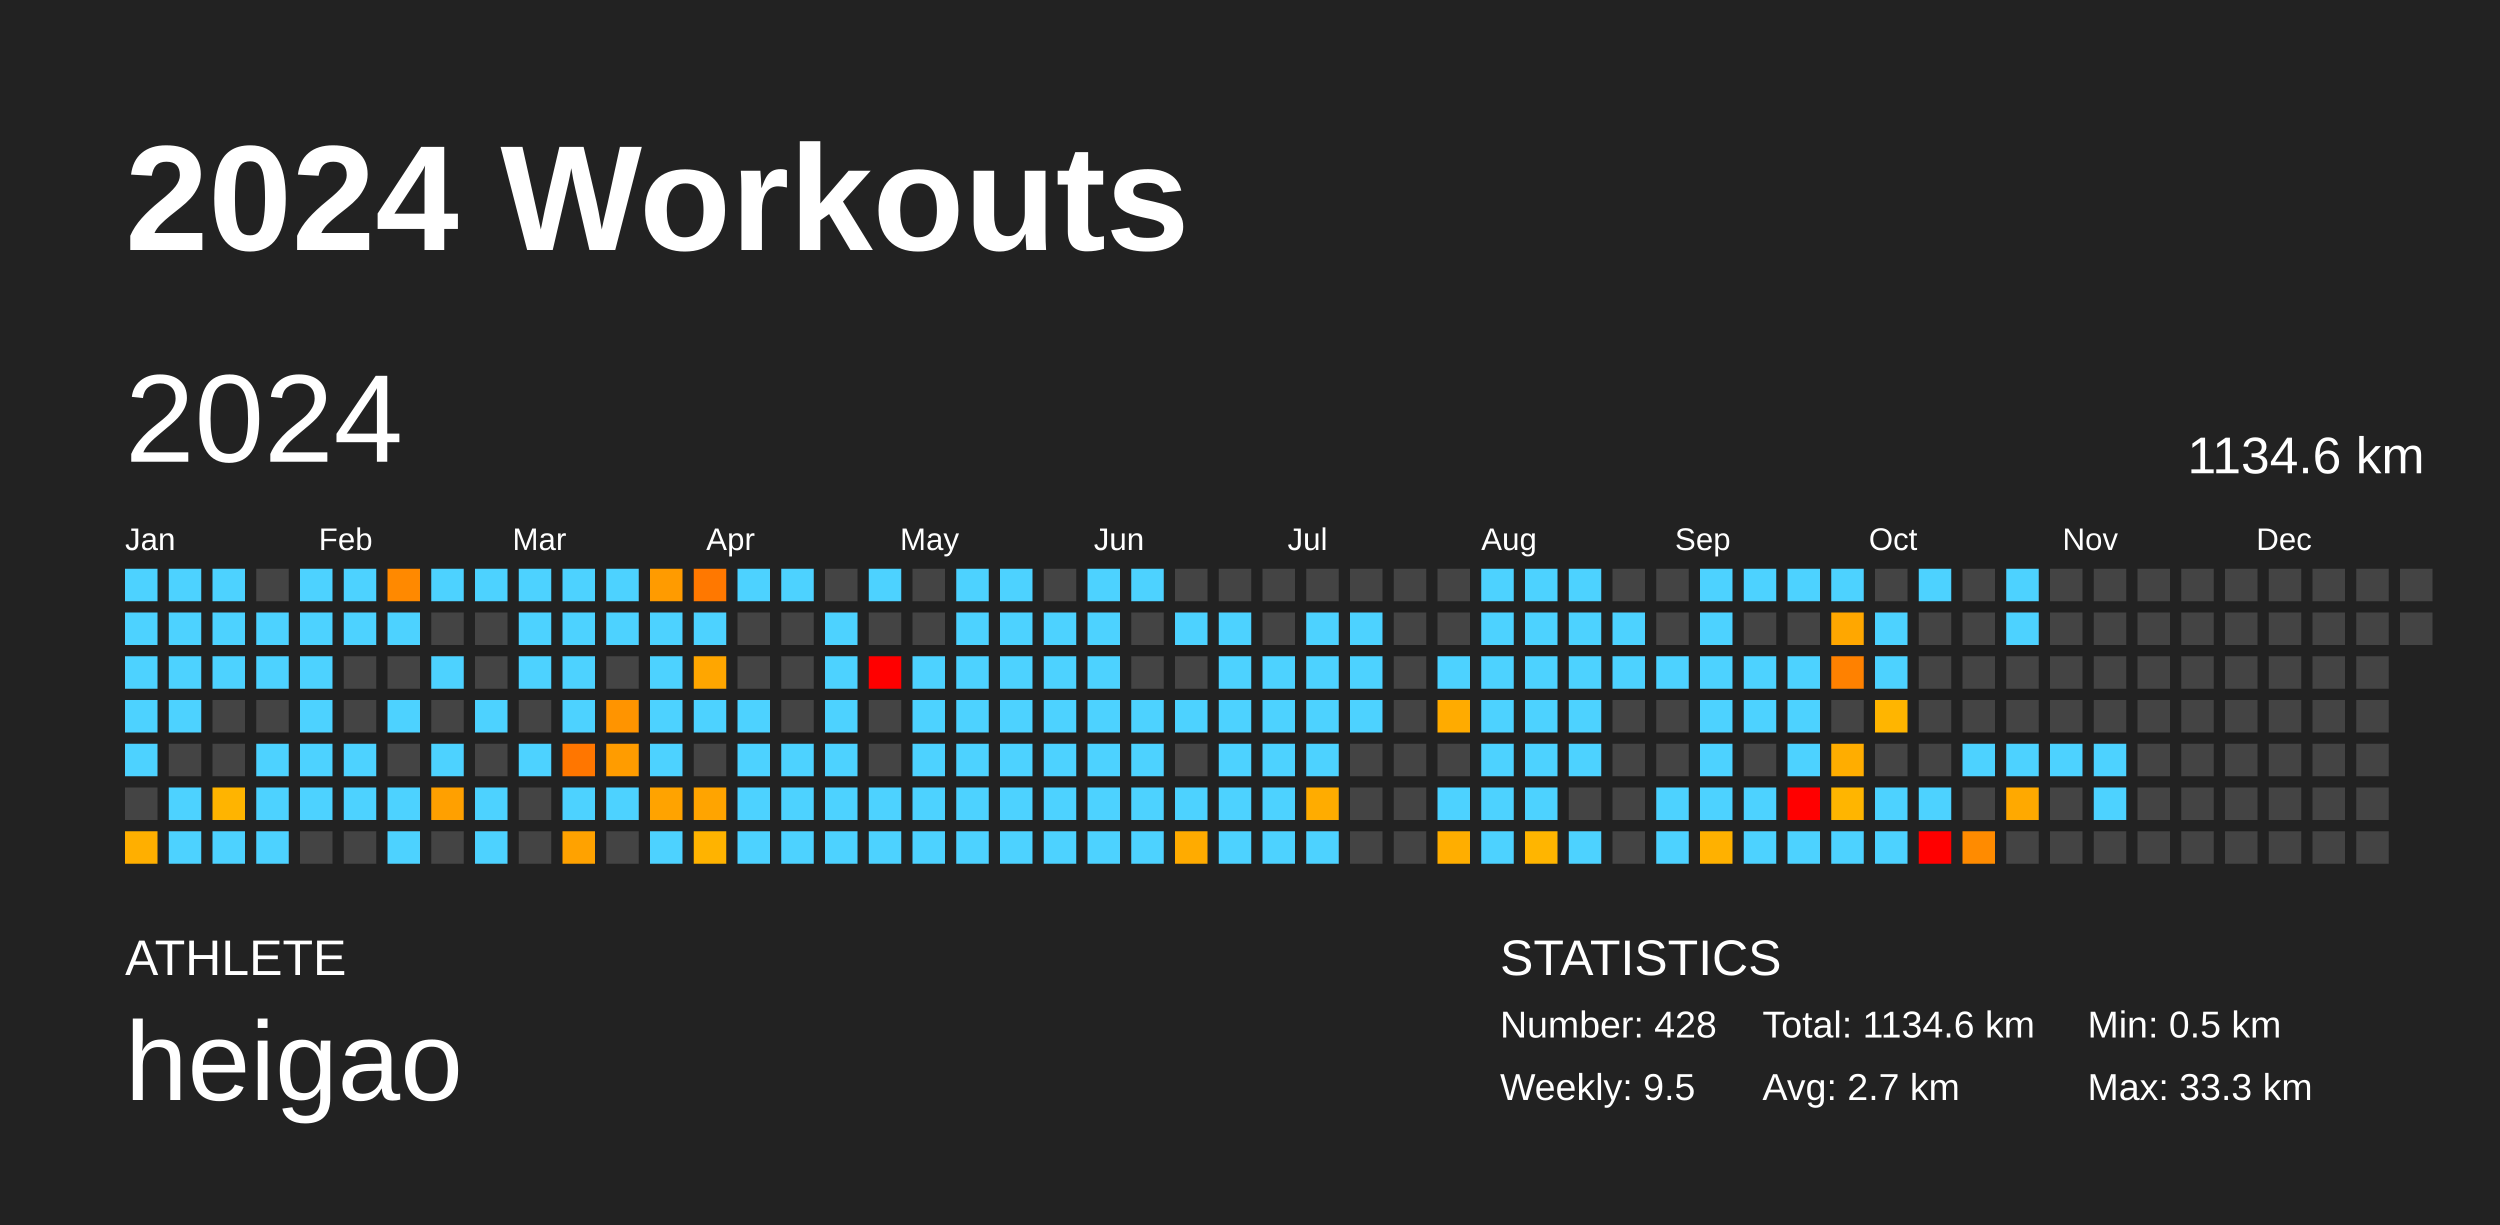
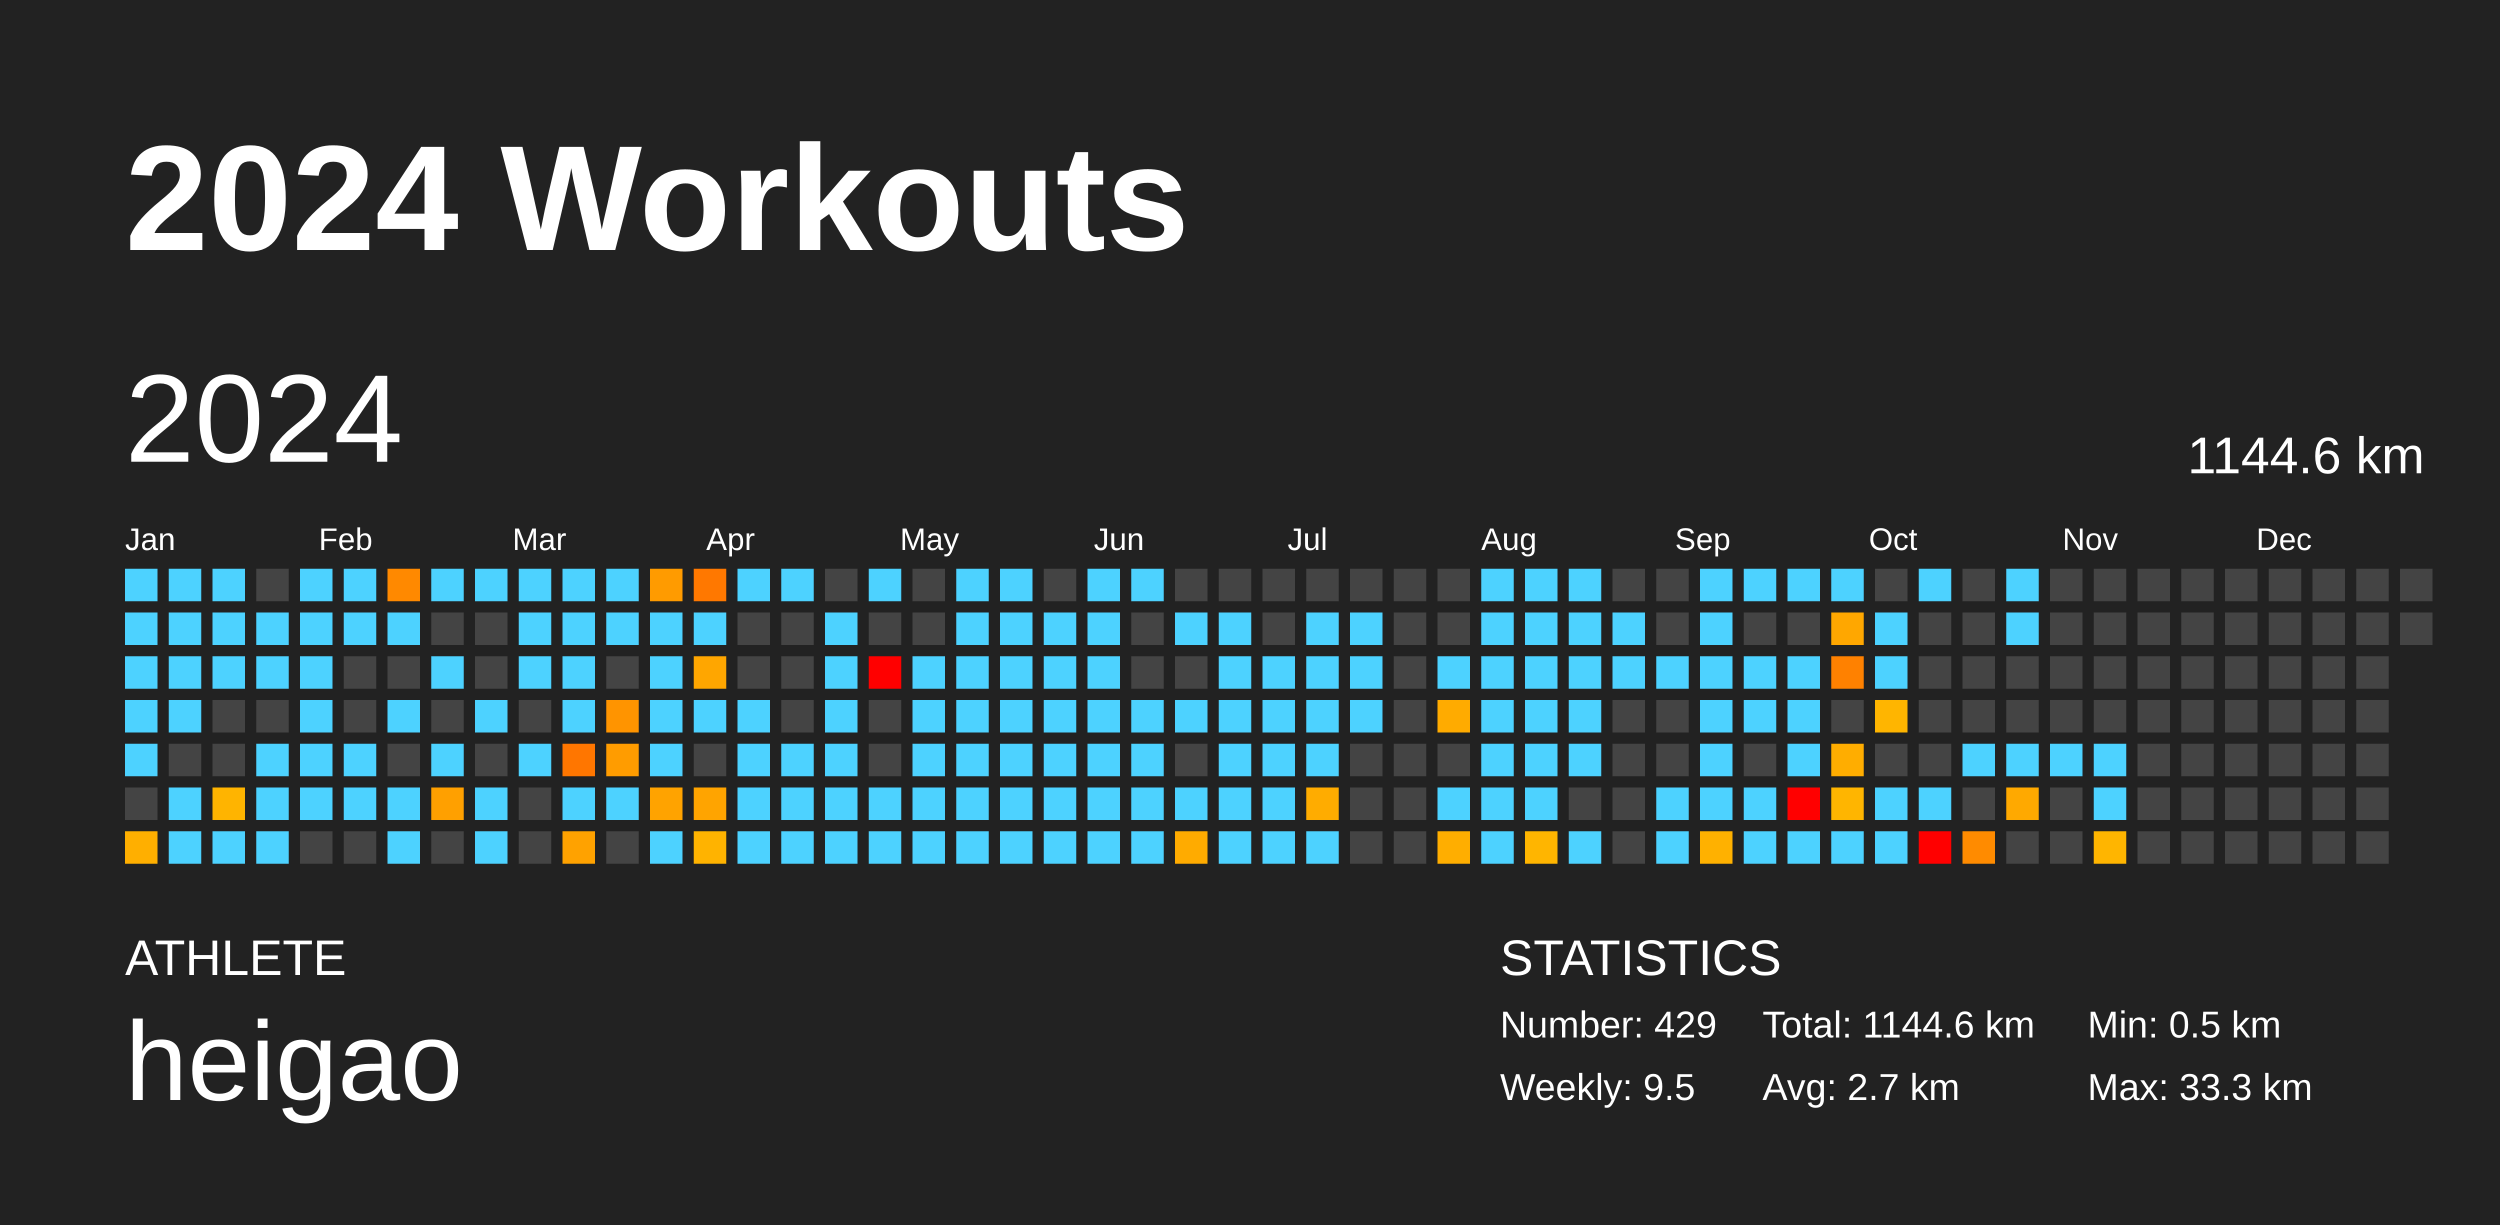
<svg xmlns="http://www.w3.org/2000/svg" baseProfile="full" height="98mm" version="1.1" viewBox="0,0,200,98" width="200mm">
  <defs />
  <rect fill="#222222" height="98" width="200" x="0" y="0" />
  <text fill="#FFFFFF" style="font-size:12px; font-family:Arial; font-weight:bold;" x="10" y="20">2024 Workouts</text>
  <text fill="#FFFFFF" style="font-size:4px; font-family:Arial" x="10" y="78">ATHLETE</text>
  <text fill="#FFFFFF" style="font-size:9px; font-family:Arial" x="10" y="88">heigao</text>
  <text fill="#FFFFFF" style="font-size:4px; font-family:Arial" x="120" y="78">STATISTICS</text>
-   <text fill="#FFFFFF" style="font-size:3px; font-family:Arial" x="120" y="83">Number: 428</text>
+   <text fill="#FFFFFF" style="font-size:3px; font-family:Arial" x="120" y="83">Number: 429</text>
  <text fill="#FFFFFF" style="font-size:3px; font-family:Arial" x="120" y="88">Weekly: 9.5</text>
-   <text fill="#FFFFFF" style="font-size:3px; font-family:Arial" x="141" y="83">Total: 1134.6 km</text>
+   <text fill="#FFFFFF" style="font-size:3px; font-family:Arial" x="141" y="83">Total: 1144.6 km</text>
  <text fill="#FFFFFF" style="font-size:3px; font-family:Arial" x="141" y="88">Avg: 2.7 km</text>
  <text fill="#FFFFFF" style="font-size:3px; font-family:Arial" x="167" y="83">Min: 0.5 km</text>
  <text fill="#FFFFFF" style="font-size:3px; font-family:Arial" x="167" y="88">Max: 33.3 km</text>
  <text dominant-baseline="hanging" fill="#FFFFFF" style="font-size:10.0px; font-family:Arial;" x="10" y="30">2024</text>
-   <text dominant-baseline="hanging" fill="#FFFFFF" style="font-size:4.125px; font-family:Arial;" x="175" y="35">1134.6 km</text>
+   <text dominant-baseline="hanging" fill="#FFFFFF" style="font-size:4.125px; font-family:Arial;" x="175" y="35">1144.6 km</text>
  <text fill="#FFFFFF" style="font-size:2.5px; font-family:Arial" x="10.0" y="44">Jan</text>
  <text fill="#FFFFFF" style="font-size:2.5px; font-family:Arial" x="25.5" y="44">Feb</text>
  <text fill="#FFFFFF" style="font-size:2.5px; font-family:Arial" x="41.0" y="44">Mar</text>
  <text fill="#FFFFFF" style="font-size:2.5px; font-family:Arial" x="56.5" y="44">Apr</text>
  <text fill="#FFFFFF" style="font-size:2.5px; font-family:Arial" x="72.0" y="44">May</text>
  <text fill="#FFFFFF" style="font-size:2.5px; font-family:Arial" x="87.5" y="44">Jun</text>
  <text fill="#FFFFFF" style="font-size:2.5px; font-family:Arial" x="103.0" y="44">Jul</text>
  <text fill="#FFFFFF" style="font-size:2.5px; font-family:Arial" x="118.5" y="44">Aug</text>
  <text fill="#FFFFFF" style="font-size:2.5px; font-family:Arial" x="134.0" y="44">Sep</text>
  <text fill="#FFFFFF" style="font-size:2.5px; font-family:Arial" x="149.5" y="44">Oct</text>
  <text fill="#FFFFFF" style="font-size:2.5px; font-family:Arial" x="165.0" y="44">Nov</text>
  <text fill="#FFFFFF" style="font-size:2.5px; font-family:Arial" x="180.5" y="44">Dec</text>
  <rect fill="#4dd2ff" height="2.6" width="2.6" x="10.0" y="45.5" />
  <rect fill="#4dd2ff" height="2.6" width="2.6" x="10.0" y="49.0" />
  <rect fill="#4dd2ff" height="2.6" width="2.6" x="10.0" y="52.5" />
  <rect fill="#4dd2ff" height="2.6" width="2.6" x="10.0" y="56.0" />
  <rect fill="#4dd2ff" height="2.6" width="2.6" x="10.0" y="59.5" />
  <rect fill="#444444" height="2.6" width="2.6" x="10.0" y="63.0" />
  <rect fill="#ffaf00" height="2.6" width="2.6" x="10.0" y="66.5" />
  <rect fill="#4dd2ff" height="2.6" width="2.6" x="13.5" y="45.5" />
  <rect fill="#4dd2ff" height="2.6" width="2.6" x="13.5" y="49.0" />
  <rect fill="#4dd2ff" height="2.6" width="2.6" x="13.5" y="52.5" />
  <rect fill="#4dd2ff" height="2.6" width="2.6" x="13.5" y="56.0" />
  <rect fill="#444444" height="2.6" width="2.6" x="13.5" y="59.5" />
  <rect fill="#4dd2ff" height="2.6" width="2.6" x="13.5" y="63.0" />
  <rect fill="#4dd2ff" height="2.6" width="2.6" x="13.5" y="66.5" />
  <rect fill="#4dd2ff" height="2.6" width="2.6" x="17.0" y="45.5" />
  <rect fill="#4dd2ff" height="2.6" width="2.6" x="17.0" y="49.0" />
  <rect fill="#4dd2ff" height="2.6" width="2.6" x="17.0" y="52.5" />
  <rect fill="#444444" height="2.6" width="2.6" x="17.0" y="56.0" />
  <rect fill="#444444" height="2.6" width="2.6" x="17.0" y="59.5" />
  <rect fill="#ffb400" height="2.6" width="2.6" x="17.0" y="63.0" />
  <rect fill="#4dd2ff" height="2.6" width="2.6" x="17.0" y="66.5" />
  <rect fill="#444444" height="2.6" width="2.6" x="20.5" y="45.5" />
  <rect fill="#4dd2ff" height="2.6" width="2.6" x="20.5" y="49.0" />
  <rect fill="#4dd2ff" height="2.6" width="2.6" x="20.5" y="52.5" />
  <rect fill="#444444" height="2.6" width="2.6" x="20.5" y="56.0" />
  <rect fill="#4dd2ff" height="2.6" width="2.6" x="20.5" y="59.5" />
  <rect fill="#4dd2ff" height="2.6" width="2.6" x="20.5" y="63.0" />
  <rect fill="#4dd2ff" height="2.6" width="2.6" x="20.5" y="66.5" />
  <rect fill="#4dd2ff" height="2.6" width="2.6" x="24.0" y="45.5" />
  <rect fill="#4dd2ff" height="2.6" width="2.6" x="24.0" y="49.0" />
  <rect fill="#4dd2ff" height="2.6" width="2.6" x="24.0" y="52.5" />
  <rect fill="#4dd2ff" height="2.6" width="2.6" x="24.0" y="56.0" />
  <rect fill="#4dd2ff" height="2.6" width="2.6" x="24.0" y="59.5" />
  <rect fill="#4dd2ff" height="2.6" width="2.6" x="24.0" y="63.0" />
  <rect fill="#444444" height="2.6" width="2.6" x="24.0" y="66.5" />
  <rect fill="#4dd2ff" height="2.6" width="2.6" x="27.5" y="45.5" />
  <rect fill="#4dd2ff" height="2.6" width="2.6" x="27.5" y="49.0" />
  <rect fill="#444444" height="2.6" width="2.6" x="27.5" y="52.5" />
  <rect fill="#444444" height="2.6" width="2.6" x="27.5" y="56.0" />
  <rect fill="#4dd2ff" height="2.6" width="2.6" x="27.5" y="59.5" />
  <rect fill="#4dd2ff" height="2.6" width="2.6" x="27.5" y="63.0" />
  <rect fill="#444444" height="2.6" width="2.6" x="27.5" y="66.5" />
  <rect fill="#ff8900" height="2.6" width="2.6" x="31.0" y="45.5" />
  <rect fill="#4dd2ff" height="2.6" width="2.6" x="31.0" y="49.0" />
  <rect fill="#444444" height="2.6" width="2.6" x="31.0" y="52.5" />
  <rect fill="#4dd2ff" height="2.6" width="2.6" x="31.0" y="56.0" />
  <rect fill="#444444" height="2.6" width="2.6" x="31.0" y="59.5" />
  <rect fill="#4dd2ff" height="2.6" width="2.6" x="31.0" y="63.0" />
  <rect fill="#4dd2ff" height="2.6" width="2.6" x="31.0" y="66.5" />
  <rect fill="#4dd2ff" height="2.6" width="2.6" x="34.5" y="45.5" />
  <rect fill="#444444" height="2.6" width="2.6" x="34.5" y="49.0" />
  <rect fill="#4dd2ff" height="2.6" width="2.6" x="34.5" y="52.5" />
  <rect fill="#444444" height="2.6" width="2.6" x="34.5" y="56.0" />
  <rect fill="#4dd2ff" height="2.6" width="2.6" x="34.5" y="59.5" />
  <rect fill="#ffa000" height="2.6" width="2.6" x="34.5" y="63.0" />
  <rect fill="#444444" height="2.6" width="2.6" x="34.5" y="66.5" />
  <rect fill="#4dd2ff" height="2.6" width="2.6" x="38.0" y="45.5" />
  <rect fill="#444444" height="2.6" width="2.6" x="38.0" y="49.0" />
  <rect fill="#444444" height="2.6" width="2.6" x="38.0" y="52.5" />
  <rect fill="#4dd2ff" height="2.6" width="2.6" x="38.0" y="56.0" />
  <rect fill="#444444" height="2.6" width="2.6" x="38.0" y="59.5" />
  <rect fill="#4dd2ff" height="2.6" width="2.6" x="38.0" y="63.0" />
  <rect fill="#4dd2ff" height="2.6" width="2.6" x="38.0" y="66.5" />
  <rect fill="#4dd2ff" height="2.6" width="2.6" x="41.5" y="45.5" />
  <rect fill="#4dd2ff" height="2.6" width="2.6" x="41.5" y="49.0" />
  <rect fill="#4dd2ff" height="2.6" width="2.6" x="41.5" y="52.5" />
  <rect fill="#444444" height="2.6" width="2.6" x="41.5" y="56.0" />
  <rect fill="#4dd2ff" height="2.6" width="2.6" x="41.5" y="59.5" />
  <rect fill="#444444" height="2.6" width="2.6" x="41.5" y="63.0" />
  <rect fill="#444444" height="2.6" width="2.6" x="41.5" y="66.5" />
  <rect fill="#4dd2ff" height="2.6" width="2.6" x="45.0" y="45.5" />
  <rect fill="#4dd2ff" height="2.6" width="2.6" x="45.0" y="49.0" />
  <rect fill="#4dd2ff" height="2.6" width="2.6" x="45.0" y="52.5" />
  <rect fill="#4dd2ff" height="2.6" width="2.6" x="45.0" y="56.0" />
  <rect fill="#ff7600" height="2.6" width="2.6" x="45.0" y="59.5" />
  <rect fill="#4dd2ff" height="2.6" width="2.6" x="45.0" y="63.0" />
  <rect fill="#ffa200" height="2.6" width="2.6" x="45.0" y="66.5" />
  <rect fill="#4dd2ff" height="2.6" width="2.6" x="48.5" y="45.5" />
  <rect fill="#4dd2ff" height="2.6" width="2.6" x="48.5" y="49.0" />
  <rect fill="#444444" height="2.6" width="2.6" x="48.5" y="52.5" />
  <rect fill="#ff9400" height="2.6" width="2.6" x="48.5" y="56.0" />
  <rect fill="#ff9c00" height="2.6" width="2.6" x="48.5" y="59.5" />
  <rect fill="#4dd2ff" height="2.6" width="2.6" x="48.5" y="63.0" />
  <rect fill="#444444" height="2.6" width="2.6" x="48.5" y="66.5" />
  <rect fill="#ff9b00" height="2.6" width="2.6" x="52.0" y="45.5" />
  <rect fill="#4dd2ff" height="2.6" width="2.6" x="52.0" y="49.0" />
  <rect fill="#4dd2ff" height="2.6" width="2.6" x="52.0" y="52.5" />
  <rect fill="#4dd2ff" height="2.6" width="2.6" x="52.0" y="56.0" />
  <rect fill="#4dd2ff" height="2.6" width="2.6" x="52.0" y="59.5" />
  <rect fill="#ffa300" height="2.6" width="2.6" x="52.0" y="63.0" />
  <rect fill="#4dd2ff" height="2.6" width="2.6" x="52.0" y="66.5" />
  <rect fill="#ff7800" height="2.6" width="2.6" x="55.5" y="45.5" />
  <rect fill="#4dd2ff" height="2.6" width="2.6" x="55.5" y="49.0" />
  <rect fill="#ffa600" height="2.6" width="2.6" x="55.5" y="52.5" />
  <rect fill="#4dd2ff" height="2.6" width="2.6" x="55.5" y="56.0" />
  <rect fill="#444444" height="2.6" width="2.6" x="55.5" y="59.5" />
  <rect fill="#ffa400" height="2.6" width="2.6" x="55.5" y="63.0" />
  <rect fill="#ffb300" height="2.6" width="2.6" x="55.5" y="66.5" />
  <rect fill="#4dd2ff" height="2.6" width="2.6" x="59.0" y="45.5" />
  <rect fill="#444444" height="2.6" width="2.6" x="59.0" y="49.0" />
  <rect fill="#444444" height="2.6" width="2.6" x="59.0" y="52.5" />
  <rect fill="#4dd2ff" height="2.6" width="2.6" x="59.0" y="56.0" />
  <rect fill="#4dd2ff" height="2.6" width="2.6" x="59.0" y="59.5" />
  <rect fill="#4dd2ff" height="2.6" width="2.6" x="59.0" y="63.0" />
  <rect fill="#4dd2ff" height="2.6" width="2.6" x="59.0" y="66.5" />
  <rect fill="#4dd2ff" height="2.6" width="2.6" x="62.5" y="45.5" />
  <rect fill="#444444" height="2.6" width="2.6" x="62.5" y="49.0" />
  <rect fill="#444444" height="2.6" width="2.6" x="62.5" y="52.5" />
  <rect fill="#444444" height="2.6" width="2.6" x="62.5" y="56.0" />
  <rect fill="#4dd2ff" height="2.6" width="2.6" x="62.5" y="59.5" />
  <rect fill="#4dd2ff" height="2.6" width="2.6" x="62.5" y="63.0" />
  <rect fill="#4dd2ff" height="2.6" width="2.6" x="62.5" y="66.5" />
  <rect fill="#444444" height="2.6" width="2.6" x="66.0" y="45.5" />
  <rect fill="#4dd2ff" height="2.6" width="2.6" x="66.0" y="49.0" />
  <rect fill="#4dd2ff" height="2.6" width="2.6" x="66.0" y="52.5" />
  <rect fill="#4dd2ff" height="2.6" width="2.6" x="66.0" y="56.0" />
  <rect fill="#4dd2ff" height="2.6" width="2.6" x="66.0" y="59.5" />
  <rect fill="#4dd2ff" height="2.6" width="2.6" x="66.0" y="63.0" />
  <rect fill="#4dd2ff" height="2.6" width="2.6" x="66.0" y="66.5" />
  <rect fill="#4dd2ff" height="2.6" width="2.6" x="69.5" y="45.5" />
  <rect fill="#444444" height="2.6" width="2.6" x="69.5" y="49.0" />
  <rect fill="red" height="2.6" width="2.6" x="69.5" y="52.5" />
  <rect fill="#444444" height="2.6" width="2.6" x="69.5" y="56.0" />
  <rect fill="#444444" height="2.6" width="2.6" x="69.5" y="59.5" />
  <rect fill="#4dd2ff" height="2.6" width="2.6" x="69.5" y="63.0" />
  <rect fill="#4dd2ff" height="2.6" width="2.6" x="69.5" y="66.5" />
  <rect fill="#444444" height="2.6" width="2.6" x="73.0" y="45.5" />
  <rect fill="#444444" height="2.6" width="2.6" x="73.0" y="49.0" />
  <rect fill="#4dd2ff" height="2.6" width="2.6" x="73.0" y="52.5" />
  <rect fill="#4dd2ff" height="2.6" width="2.6" x="73.0" y="56.0" />
  <rect fill="#4dd2ff" height="2.6" width="2.6" x="73.0" y="59.5" />
  <rect fill="#4dd2ff" height="2.6" width="2.6" x="73.0" y="63.0" />
  <rect fill="#4dd2ff" height="2.6" width="2.6" x="73.0" y="66.5" />
  <rect fill="#4dd2ff" height="2.6" width="2.6" x="76.5" y="45.5" />
  <rect fill="#4dd2ff" height="2.6" width="2.6" x="76.5" y="49.0" />
  <rect fill="#4dd2ff" height="2.6" width="2.6" x="76.5" y="52.5" />
  <rect fill="#4dd2ff" height="2.6" width="2.6" x="76.5" y="56.0" />
  <rect fill="#4dd2ff" height="2.6" width="2.6" x="76.5" y="59.5" />
  <rect fill="#4dd2ff" height="2.6" width="2.6" x="76.5" y="63.0" />
  <rect fill="#4dd2ff" height="2.6" width="2.6" x="76.5" y="66.5" />
  <rect fill="#4dd2ff" height="2.6" width="2.6" x="80.0" y="45.5" />
  <rect fill="#4dd2ff" height="2.6" width="2.6" x="80.0" y="49.0" />
  <rect fill="#4dd2ff" height="2.6" width="2.6" x="80.0" y="52.5" />
  <rect fill="#4dd2ff" height="2.6" width="2.6" x="80.0" y="56.0" />
  <rect fill="#4dd2ff" height="2.6" width="2.6" x="80.0" y="59.5" />
  <rect fill="#4dd2ff" height="2.6" width="2.6" x="80.0" y="63.0" />
  <rect fill="#4dd2ff" height="2.6" width="2.6" x="80.0" y="66.5" />
  <rect fill="#444444" height="2.6" width="2.6" x="83.5" y="45.5" />
  <rect fill="#4dd2ff" height="2.6" width="2.6" x="83.5" y="49.0" />
  <rect fill="#4dd2ff" height="2.6" width="2.6" x="83.5" y="52.5" />
  <rect fill="#4dd2ff" height="2.6" width="2.6" x="83.5" y="56.0" />
  <rect fill="#4dd2ff" height="2.6" width="2.6" x="83.5" y="59.5" />
  <rect fill="#4dd2ff" height="2.6" width="2.6" x="83.5" y="63.0" />
  <rect fill="#4dd2ff" height="2.6" width="2.6" x="83.5" y="66.5" />
  <rect fill="#4dd2ff" height="2.6" width="2.6" x="87.0" y="45.5" />
  <rect fill="#4dd2ff" height="2.6" width="2.6" x="87.0" y="49.0" />
  <rect fill="#4dd2ff" height="2.6" width="2.6" x="87.0" y="52.5" />
  <rect fill="#4dd2ff" height="2.6" width="2.6" x="87.0" y="56.0" />
  <rect fill="#4dd2ff" height="2.6" width="2.6" x="87.0" y="59.5" />
  <rect fill="#4dd2ff" height="2.6" width="2.6" x="87.0" y="63.0" />
  <rect fill="#4dd2ff" height="2.6" width="2.6" x="87.0" y="66.5" />
  <rect fill="#4dd2ff" height="2.6" width="2.6" x="90.5" y="45.5" />
  <rect fill="#444444" height="2.6" width="2.6" x="90.5" y="49.0" />
  <rect fill="#444444" height="2.6" width="2.6" x="90.5" y="52.5" />
  <rect fill="#4dd2ff" height="2.6" width="2.6" x="90.5" y="56.0" />
  <rect fill="#4dd2ff" height="2.6" width="2.6" x="90.5" y="59.5" />
  <rect fill="#4dd2ff" height="2.6" width="2.6" x="90.5" y="63.0" />
  <rect fill="#4dd2ff" height="2.6" width="2.6" x="90.5" y="66.5" />
  <rect fill="#444444" height="2.6" width="2.6" x="94.0" y="45.5" />
  <rect fill="#4dd2ff" height="2.6" width="2.6" x="94.0" y="49.0" />
  <rect fill="#444444" height="2.6" width="2.6" x="94.0" y="52.5" />
  <rect fill="#4dd2ff" height="2.6" width="2.6" x="94.0" y="56.0" />
  <rect fill="#444444" height="2.6" width="2.6" x="94.0" y="59.5" />
  <rect fill="#4dd2ff" height="2.6" width="2.6" x="94.0" y="63.0" />
  <rect fill="#ffab00" height="2.6" width="2.6" x="94.0" y="66.5" />
  <rect fill="#444444" height="2.6" width="2.6" x="97.5" y="45.5" />
  <rect fill="#4dd2ff" height="2.6" width="2.6" x="97.5" y="49.0" />
  <rect fill="#4dd2ff" height="2.6" width="2.6" x="97.5" y="52.5" />
  <rect fill="#4dd2ff" height="2.6" width="2.6" x="97.5" y="56.0" />
  <rect fill="#4dd2ff" height="2.6" width="2.6" x="97.5" y="59.5" />
  <rect fill="#4dd2ff" height="2.6" width="2.6" x="97.5" y="63.0" />
  <rect fill="#4dd2ff" height="2.6" width="2.6" x="97.5" y="66.5" />
  <rect fill="#444444" height="2.6" width="2.6" x="101.0" y="45.5" />
  <rect fill="#444444" height="2.6" width="2.6" x="101.0" y="49.0" />
  <rect fill="#4dd2ff" height="2.6" width="2.6" x="101.0" y="52.5" />
  <rect fill="#4dd2ff" height="2.6" width="2.6" x="101.0" y="56.0" />
  <rect fill="#4dd2ff" height="2.6" width="2.6" x="101.0" y="59.5" />
  <rect fill="#4dd2ff" height="2.6" width="2.6" x="101.0" y="63.0" />
  <rect fill="#4dd2ff" height="2.6" width="2.6" x="101.0" y="66.5" />
  <rect fill="#444444" height="2.6" width="2.6" x="104.5" y="45.5" />
  <rect fill="#4dd2ff" height="2.6" width="2.6" x="104.5" y="49.0" />
  <rect fill="#4dd2ff" height="2.6" width="2.6" x="104.5" y="52.5" />
  <rect fill="#4dd2ff" height="2.6" width="2.6" x="104.5" y="56.0" />
  <rect fill="#4dd2ff" height="2.6" width="2.6" x="104.5" y="59.5" />
  <rect fill="#ffac00" height="2.6" width="2.6" x="104.5" y="63.0" />
  <rect fill="#4dd2ff" height="2.6" width="2.6" x="104.5" y="66.5" />
  <rect fill="#444444" height="2.6" width="2.6" x="108.0" y="45.5" />
  <rect fill="#4dd2ff" height="2.6" width="2.6" x="108.0" y="49.0" />
  <rect fill="#4dd2ff" height="2.6" width="2.6" x="108.0" y="52.5" />
  <rect fill="#4dd2ff" height="2.6" width="2.6" x="108.0" y="56.0" />
  <rect fill="#444444" height="2.6" width="2.6" x="108.0" y="59.5" />
  <rect fill="#444444" height="2.6" width="2.6" x="108.0" y="63.0" />
  <rect fill="#444444" height="2.6" width="2.6" x="108.0" y="66.5" />
  <rect fill="#444444" height="2.6" width="2.6" x="111.5" y="45.5" />
  <rect fill="#444444" height="2.6" width="2.6" x="111.5" y="49.0" />
  <rect fill="#444444" height="2.6" width="2.6" x="111.5" y="52.5" />
  <rect fill="#444444" height="2.6" width="2.6" x="111.5" y="56.0" />
  <rect fill="#444444" height="2.6" width="2.6" x="111.5" y="59.5" />
  <rect fill="#444444" height="2.6" width="2.6" x="111.5" y="63.0" />
  <rect fill="#444444" height="2.6" width="2.6" x="111.5" y="66.5" />
  <rect fill="#444444" height="2.6" width="2.6" x="115.0" y="45.5" />
  <rect fill="#444444" height="2.6" width="2.6" x="115.0" y="49.0" />
  <rect fill="#4dd2ff" height="2.6" width="2.6" x="115.0" y="52.5" />
  <rect fill="#ffab00" height="2.6" width="2.6" x="115.0" y="56.0" />
  <rect fill="#444444" height="2.6" width="2.6" x="115.0" y="59.5" />
  <rect fill="#4dd2ff" height="2.6" width="2.6" x="115.0" y="63.0" />
  <rect fill="#ffae00" height="2.6" width="2.6" x="115.0" y="66.5" />
  <rect fill="#4dd2ff" height="2.6" width="2.6" x="118.5" y="45.5" />
  <rect fill="#4dd2ff" height="2.6" width="2.6" x="118.5" y="49.0" />
  <rect fill="#4dd2ff" height="2.6" width="2.6" x="118.5" y="52.5" />
  <rect fill="#4dd2ff" height="2.6" width="2.6" x="118.5" y="56.0" />
  <rect fill="#4dd2ff" height="2.6" width="2.6" x="118.5" y="59.5" />
  <rect fill="#4dd2ff" height="2.6" width="2.6" x="118.5" y="63.0" />
  <rect fill="#4dd2ff" height="2.6" width="2.6" x="118.5" y="66.5" />
  <rect fill="#4dd2ff" height="2.6" width="2.6" x="122.0" y="45.5" />
  <rect fill="#4dd2ff" height="2.6" width="2.6" x="122.0" y="49.0" />
  <rect fill="#4dd2ff" height="2.6" width="2.6" x="122.0" y="52.5" />
  <rect fill="#4dd2ff" height="2.6" width="2.6" x="122.0" y="56.0" />
  <rect fill="#4dd2ff" height="2.6" width="2.6" x="122.0" y="59.5" />
  <rect fill="#4dd2ff" height="2.6" width="2.6" x="122.0" y="63.0" />
  <rect fill="#ffb500" height="2.6" width="2.6" x="122.0" y="66.5" />
  <rect fill="#4dd2ff" height="2.6" width="2.6" x="125.5" y="45.5" />
  <rect fill="#4dd2ff" height="2.6" width="2.6" x="125.5" y="49.0" />
  <rect fill="#4dd2ff" height="2.6" width="2.6" x="125.5" y="52.5" />
  <rect fill="#4dd2ff" height="2.6" width="2.6" x="125.5" y="56.0" />
  <rect fill="#4dd2ff" height="2.6" width="2.6" x="125.5" y="59.5" />
  <rect fill="#444444" height="2.6" width="2.6" x="125.5" y="63.0" />
  <rect fill="#4dd2ff" height="2.6" width="2.6" x="125.5" y="66.5" />
  <rect fill="#444444" height="2.6" width="2.6" x="129.0" y="45.5" />
  <rect fill="#4dd2ff" height="2.6" width="2.6" x="129.0" y="49.0" />
  <rect fill="#4dd2ff" height="2.6" width="2.6" x="129.0" y="52.5" />
  <rect fill="#444444" height="2.6" width="2.6" x="129.0" y="56.0" />
  <rect fill="#444444" height="2.6" width="2.6" x="129.0" y="59.5" />
  <rect fill="#444444" height="2.6" width="2.6" x="129.0" y="63.0" />
  <rect fill="#444444" height="2.6" width="2.6" x="129.0" y="66.5" />
  <rect fill="#444444" height="2.6" width="2.6" x="132.5" y="45.5" />
  <rect fill="#444444" height="2.6" width="2.6" x="132.5" y="49.0" />
  <rect fill="#4dd2ff" height="2.6" width="2.6" x="132.5" y="52.5" />
  <rect fill="#444444" height="2.6" width="2.6" x="132.5" y="56.0" />
  <rect fill="#444444" height="2.6" width="2.6" x="132.5" y="59.5" />
  <rect fill="#4dd2ff" height="2.6" width="2.6" x="132.5" y="63.0" />
  <rect fill="#4dd2ff" height="2.6" width="2.6" x="132.5" y="66.5" />
  <rect fill="#4dd2ff" height="2.6" width="2.6" x="136.0" y="45.5" />
  <rect fill="#4dd2ff" height="2.6" width="2.6" x="136.0" y="49.0" />
  <rect fill="#4dd2ff" height="2.6" width="2.6" x="136.0" y="52.5" />
  <rect fill="#4dd2ff" height="2.6" width="2.6" x="136.0" y="56.0" />
  <rect fill="#4dd2ff" height="2.6" width="2.6" x="136.0" y="59.5" />
  <rect fill="#4dd2ff" height="2.6" width="2.6" x="136.0" y="63.0" />
  <rect fill="#ffb100" height="2.6" width="2.6" x="136.0" y="66.5" />
  <rect fill="#4dd2ff" height="2.6" width="2.6" x="139.5" y="45.5" />
  <rect fill="#444444" height="2.6" width="2.6" x="139.5" y="49.0" />
  <rect fill="#4dd2ff" height="2.6" width="2.6" x="139.5" y="52.5" />
  <rect fill="#4dd2ff" height="2.6" width="2.6" x="139.5" y="56.0" />
  <rect fill="#444444" height="2.6" width="2.6" x="139.5" y="59.5" />
  <rect fill="#4dd2ff" height="2.6" width="2.6" x="139.5" y="63.0" />
  <rect fill="#4dd2ff" height="2.6" width="2.6" x="139.5" y="66.5" />
  <rect fill="#4dd2ff" height="2.6" width="2.6" x="143.0" y="45.5" />
  <rect fill="#444444" height="2.6" width="2.6" x="143.0" y="49.0" />
  <rect fill="#4dd2ff" height="2.6" width="2.6" x="143.0" y="52.5" />
  <rect fill="#4dd2ff" height="2.6" width="2.6" x="143.0" y="56.0" />
  <rect fill="#4dd2ff" height="2.6" width="2.6" x="143.0" y="59.5" />
  <rect fill="red" height="2.6" width="2.6" x="143.0" y="63.0" />
  <rect fill="#4dd2ff" height="2.6" width="2.6" x="143.0" y="66.5" />
  <rect fill="#4dd2ff" height="2.6" width="2.6" x="146.5" y="45.5" />
  <rect fill="#ffa700" height="2.6" width="2.6" x="146.5" y="49.0" />
  <rect fill="#ff8100" height="2.6" width="2.6" x="146.5" y="52.5" />
  <rect fill="#444444" height="2.6" width="2.6" x="146.5" y="56.0" />
  <rect fill="#ffad00" height="2.6" width="2.6" x="146.5" y="59.5" />
  <rect fill="#ffb500" height="2.6" width="2.6" x="146.5" y="63.0" />
  <rect fill="#4dd2ff" height="2.6" width="2.6" x="146.5" y="66.5" />
  <rect fill="#444444" height="2.6" width="2.6" x="150.0" y="45.5" />
  <rect fill="#4dd2ff" height="2.6" width="2.6" x="150.0" y="49.0" />
  <rect fill="#4dd2ff" height="2.6" width="2.6" x="150.0" y="52.5" />
  <rect fill="#ffb500" height="2.6" width="2.6" x="150.0" y="56.0" />
  <rect fill="#444444" height="2.6" width="2.6" x="150.0" y="59.5" />
  <rect fill="#4dd2ff" height="2.6" width="2.6" x="150.0" y="63.0" />
  <rect fill="#4dd2ff" height="2.6" width="2.6" x="150.0" y="66.5" />
  <rect fill="#4dd2ff" height="2.6" width="2.6" x="153.5" y="45.5" />
  <rect fill="#444444" height="2.6" width="2.6" x="153.5" y="49.0" />
  <rect fill="#444444" height="2.6" width="2.6" x="153.5" y="52.5" />
  <rect fill="#444444" height="2.6" width="2.6" x="153.5" y="56.0" />
  <rect fill="#444444" height="2.6" width="2.6" x="153.5" y="59.5" />
  <rect fill="#4dd2ff" height="2.6" width="2.6" x="153.5" y="63.0" />
  <rect fill="red" height="2.6" width="2.6" x="153.5" y="66.5" />
  <rect fill="#444444" height="2.6" width="2.6" x="157.0" y="45.5" />
  <rect fill="#444444" height="2.6" width="2.6" x="157.0" y="49.0" />
  <rect fill="#444444" height="2.6" width="2.6" x="157.0" y="52.5" />
  <rect fill="#444444" height="2.6" width="2.6" x="157.0" y="56.0" />
  <rect fill="#4dd2ff" height="2.6" width="2.6" x="157.0" y="59.5" />
  <rect fill="#444444" height="2.6" width="2.6" x="157.0" y="63.0" />
  <rect fill="#ff8b00" height="2.6" width="2.6" x="157.0" y="66.5" />
  <rect fill="#4dd2ff" height="2.6" width="2.6" x="160.5" y="45.5" />
  <rect fill="#4dd2ff" height="2.6" width="2.6" x="160.5" y="49.0" />
  <rect fill="#444444" height="2.6" width="2.6" x="160.5" y="52.5" />
  <rect fill="#444444" height="2.6" width="2.6" x="160.5" y="56.0" />
  <rect fill="#4dd2ff" height="2.6" width="2.6" x="160.5" y="59.5" />
  <rect fill="#ffa900" height="2.6" width="2.6" x="160.5" y="63.0" />
  <rect fill="#444444" height="2.6" width="2.6" x="160.5" y="66.5" />
  <rect fill="#444444" height="2.6" width="2.6" x="164.0" y="45.5" />
  <rect fill="#444444" height="2.6" width="2.6" x="164.0" y="49.0" />
  <rect fill="#444444" height="2.6" width="2.6" x="164.0" y="52.5" />
  <rect fill="#444444" height="2.6" width="2.6" x="164.0" y="56.0" />
  <rect fill="#4dd2ff" height="2.6" width="2.6" x="164.0" y="59.5" />
  <rect fill="#444444" height="2.6" width="2.6" x="164.0" y="63.0" />
  <rect fill="#444444" height="2.6" width="2.6" x="164.0" y="66.5" />
  <rect fill="#444444" height="2.6" width="2.6" x="167.5" y="45.5" />
  <rect fill="#444444" height="2.6" width="2.6" x="167.5" y="49.0" />
  <rect fill="#444444" height="2.6" width="2.6" x="167.5" y="52.5" />
  <rect fill="#444444" height="2.6" width="2.6" x="167.5" y="56.0" />
  <rect fill="#4dd2ff" height="2.6" width="2.6" x="167.5" y="59.5" />
  <rect fill="#4dd2ff" height="2.6" width="2.6" x="167.5" y="63.0" />
-   <rect fill="#444444" height="2.6" width="2.6" x="167.5" y="66.5" />
+   <rect fill="#ffb500" height="2.6" width="2.6" x="167.5" y="66.5" />
  <rect fill="#444444" height="2.6" width="2.6" x="171.0" y="45.5" />
  <rect fill="#444444" height="2.6" width="2.6" x="171.0" y="49.0" />
  <rect fill="#444444" height="2.6" width="2.6" x="171.0" y="52.5" />
  <rect fill="#444444" height="2.6" width="2.6" x="171.0" y="56.0" />
  <rect fill="#444444" height="2.6" width="2.6" x="171.0" y="59.5" />
  <rect fill="#444444" height="2.6" width="2.6" x="171.0" y="63.0" />
  <rect fill="#444444" height="2.6" width="2.6" x="171.0" y="66.5" />
  <rect fill="#444444" height="2.6" width="2.6" x="174.5" y="45.5" />
  <rect fill="#444444" height="2.6" width="2.6" x="174.5" y="49.0" />
  <rect fill="#444444" height="2.6" width="2.6" x="174.5" y="52.5" />
  <rect fill="#444444" height="2.6" width="2.6" x="174.5" y="56.0" />
  <rect fill="#444444" height="2.6" width="2.6" x="174.5" y="59.5" />
  <rect fill="#444444" height="2.6" width="2.6" x="174.5" y="63.0" />
  <rect fill="#444444" height="2.6" width="2.6" x="174.5" y="66.5" />
  <rect fill="#444444" height="2.6" width="2.6" x="178.0" y="45.5" />
  <rect fill="#444444" height="2.6" width="2.6" x="178.0" y="49.0" />
  <rect fill="#444444" height="2.6" width="2.6" x="178.0" y="52.5" />
  <rect fill="#444444" height="2.6" width="2.6" x="178.0" y="56.0" />
  <rect fill="#444444" height="2.6" width="2.6" x="178.0" y="59.5" />
  <rect fill="#444444" height="2.6" width="2.6" x="178.0" y="63.0" />
  <rect fill="#444444" height="2.6" width="2.6" x="178.0" y="66.5" />
  <rect fill="#444444" height="2.6" width="2.6" x="181.5" y="45.5" />
  <rect fill="#444444" height="2.6" width="2.6" x="181.5" y="49.0" />
  <rect fill="#444444" height="2.6" width="2.6" x="181.5" y="52.5" />
  <rect fill="#444444" height="2.6" width="2.6" x="181.5" y="56.0" />
  <rect fill="#444444" height="2.6" width="2.6" x="181.5" y="59.5" />
  <rect fill="#444444" height="2.6" width="2.6" x="181.5" y="63.0" />
  <rect fill="#444444" height="2.6" width="2.6" x="181.5" y="66.5" />
  <rect fill="#444444" height="2.6" width="2.6" x="185.0" y="45.5" />
  <rect fill="#444444" height="2.6" width="2.6" x="185.0" y="49.0" />
  <rect fill="#444444" height="2.6" width="2.6" x="185.0" y="52.5" />
  <rect fill="#444444" height="2.6" width="2.6" x="185.0" y="56.0" />
  <rect fill="#444444" height="2.6" width="2.6" x="185.0" y="59.5" />
  <rect fill="#444444" height="2.6" width="2.6" x="185.0" y="63.0" />
  <rect fill="#444444" height="2.6" width="2.6" x="185.0" y="66.5" />
  <rect fill="#444444" height="2.6" width="2.6" x="188.5" y="45.5" />
  <rect fill="#444444" height="2.6" width="2.6" x="188.5" y="49.0" />
  <rect fill="#444444" height="2.6" width="2.6" x="188.5" y="52.5" />
  <rect fill="#444444" height="2.6" width="2.6" x="188.5" y="56.0" />
  <rect fill="#444444" height="2.6" width="2.6" x="188.5" y="59.5" />
  <rect fill="#444444" height="2.6" width="2.6" x="188.5" y="63.0" />
  <rect fill="#444444" height="2.6" width="2.6" x="188.5" y="66.5" />
  <rect fill="#444444" height="2.6" width="2.6" x="192.0" y="45.5" />
  <rect fill="#444444" height="2.6" width="2.6" x="192.0" y="49.0" />
</svg>
